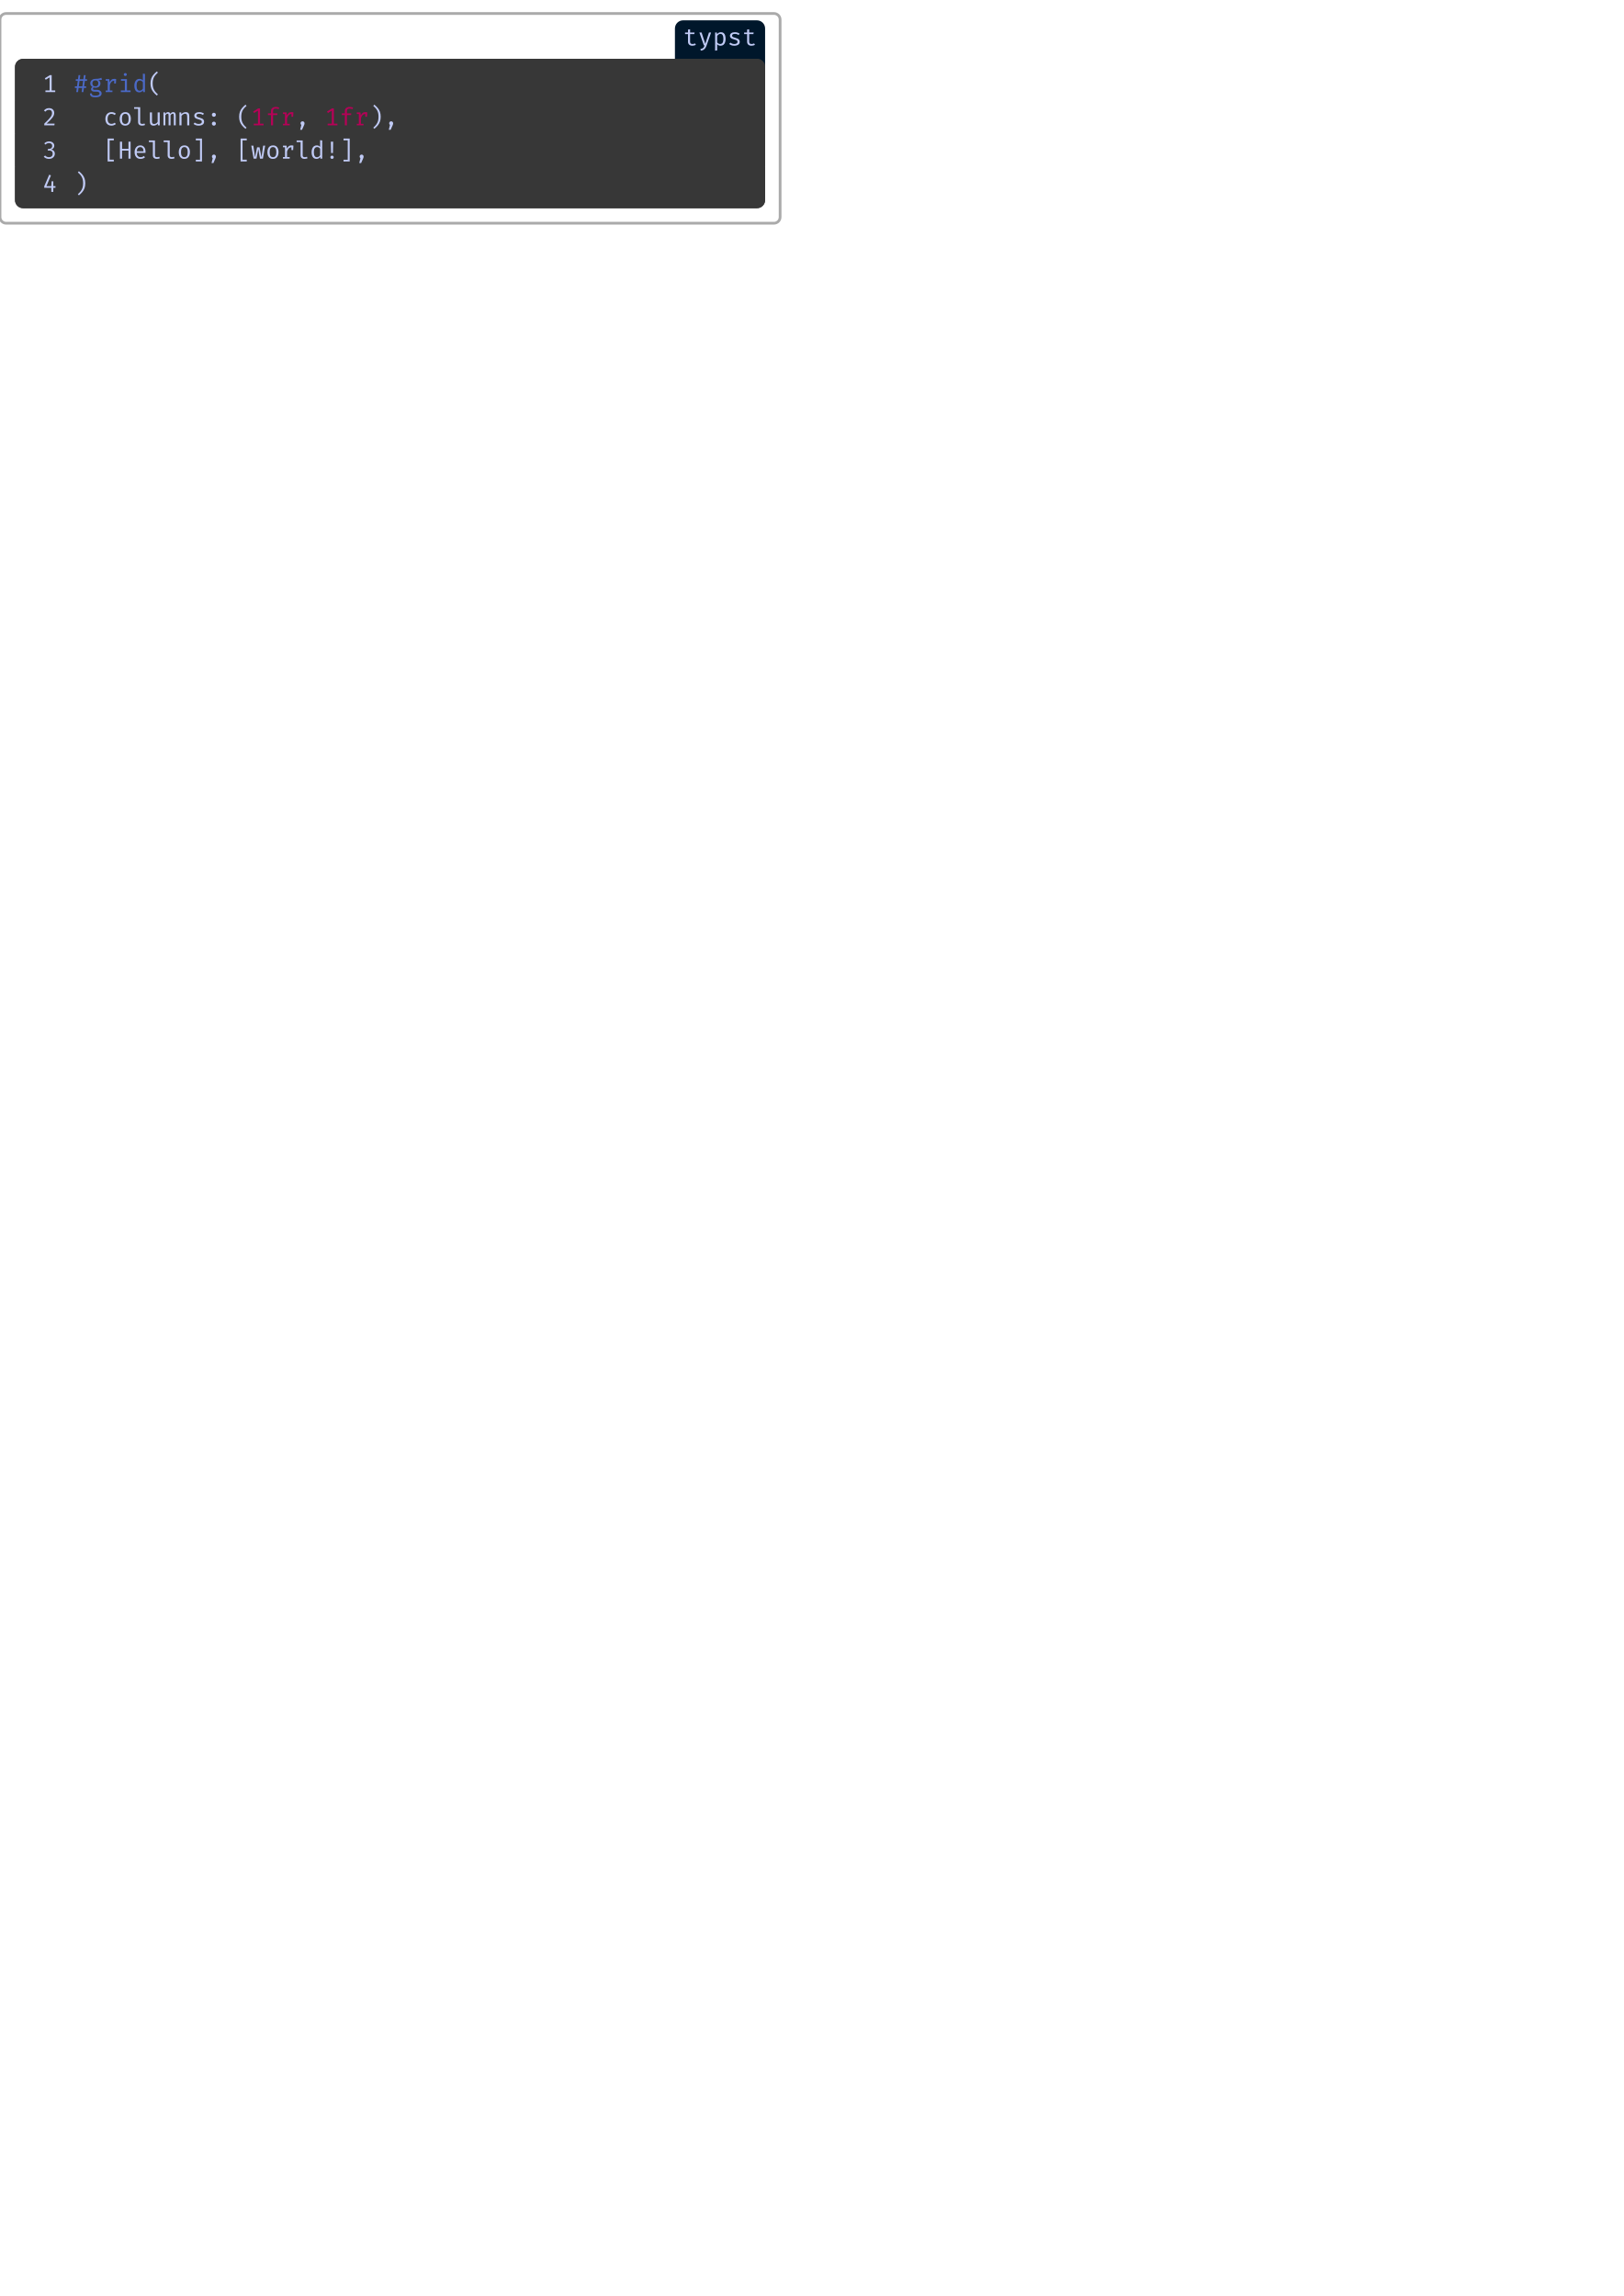
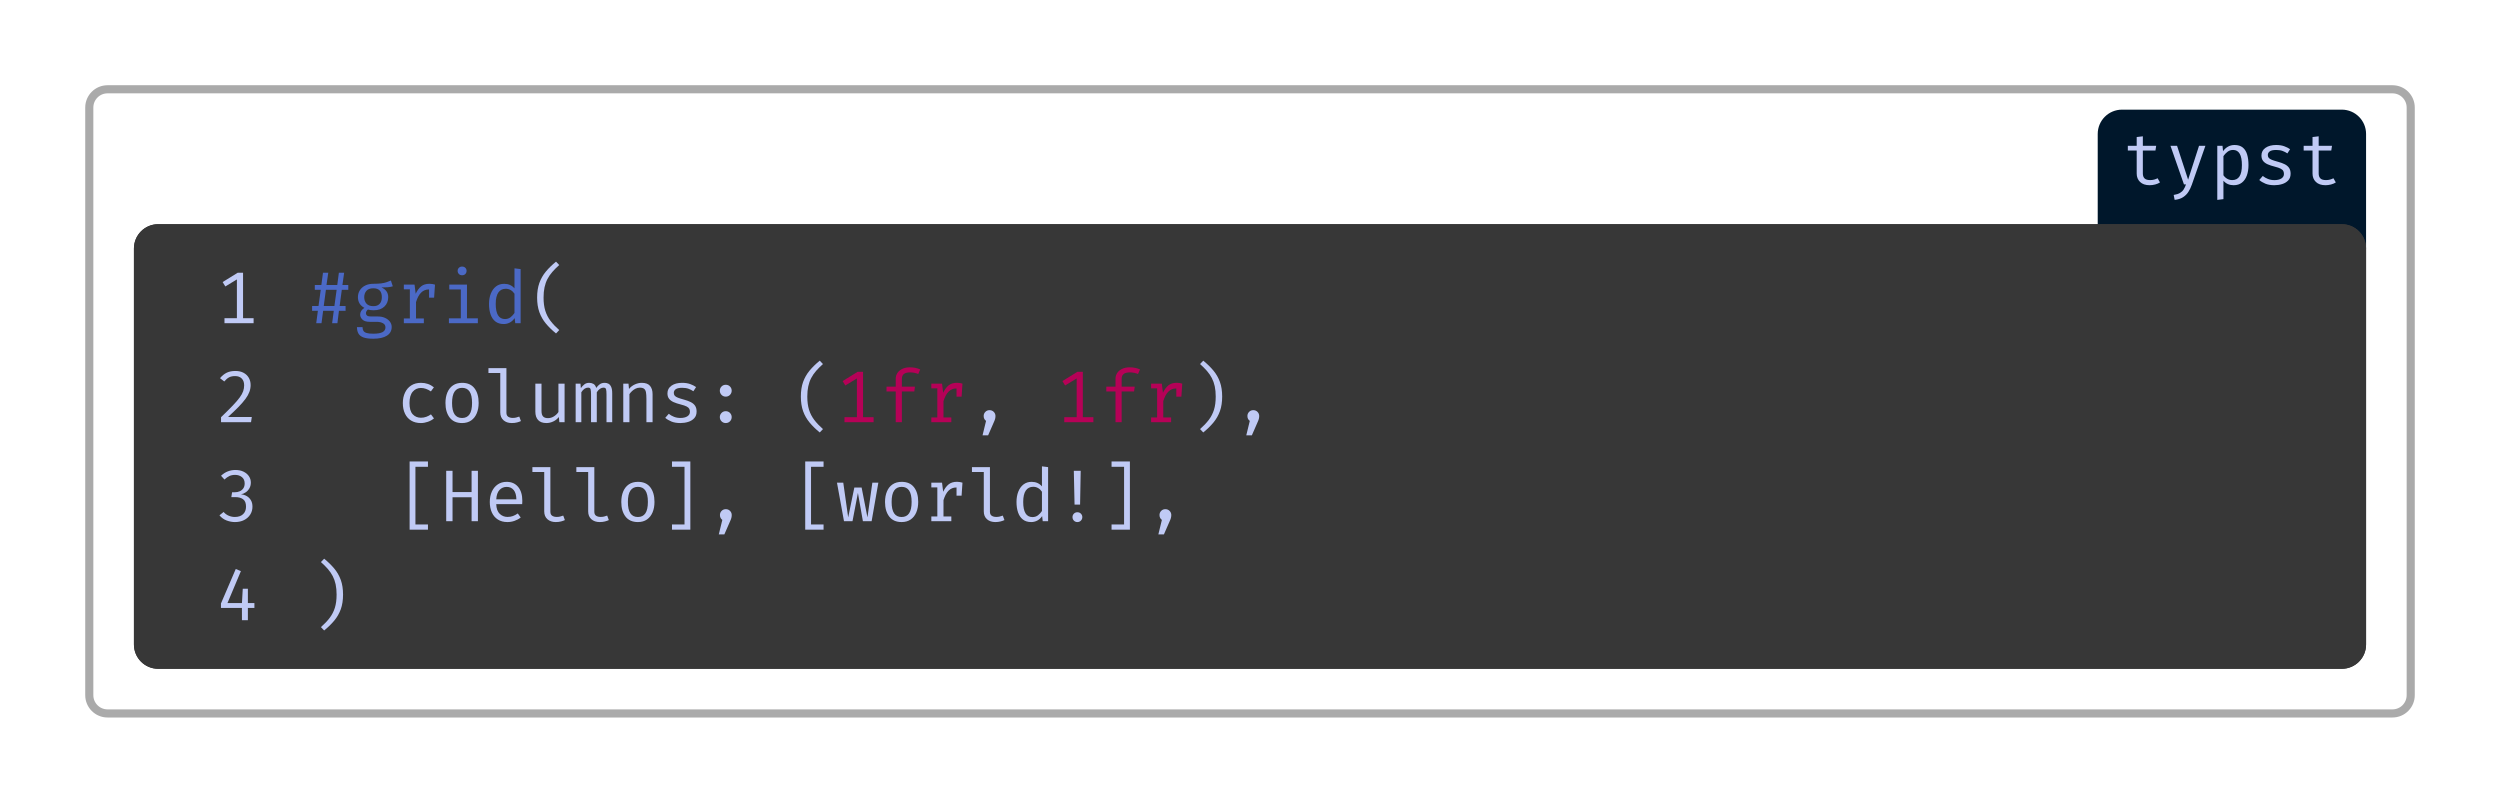
- <svg xmlns="http://www.w3.org/2000/svg" xmlns:xlink="http://www.w3.org/1999/xlink" class="typst-doc" viewBox="0 0 595.276 841.89" width="595.276pt" height="841.89pt">
+ <svg xmlns="http://www.w3.org/2000/svg" xmlns:xlink="http://www.w3.org/1999/xlink" class="typst-doc" viewBox="0 0 308 98.896" width="308pt" height="98.896pt">
  <g>
-     <g transform="translate(0 4.95)">
+     <g transform="translate(11 11)">
      <g class="typst-group">
        <g>
          <g transform="translate(-0 -0)">
            <path class="typst-shape" fill="none" stroke="#aaaaaa" stroke-width="1" stroke-linecap="butt" stroke-linejoin="miter" stroke-miterlimit="4" d="M 2.25 0 L 283.75 0 C 284.993 0 286 1.007 286 2.25 L 286 74.646 C 286 75.889 284.993 76.896 283.75 76.896 L 2.25 76.896 C 1.007 76.896 0 75.889 0 74.646 L 0 2.25 C 0 1.007 1.007 0 2.25 0 " />
          </g>
          <g transform="translate(247.4391 2.508)">
            <g class="typst-group">
              <g>
                <g transform="translate(-0 -0)">
                  <path class="typst-shape" fill="#00172b" fill-rule="nonzero" d="M 0 2.992 C 0 1.34 1.34 0 2.992 0 L 30.069 0 C 31.721 0 33.061 1.34 33.061 2.992 L 33.061 17.104 L 0 17.104 Z " />
                </g>
                <g transform="translate(2.992 9.206154)">
                  <g class="typst-text" transform="scale(1, -1)">
                    <use xlink:href="#g6E6F54DAA86D465006E6F526F5B403F0" x="0" fill="#c0caf5" fill-rule="nonzero" />
                    <use xlink:href="#g785FAD69BA2D0ECDFCD90D3C5492DC4E" x="5.415" fill="#c0caf5" fill-rule="nonzero" />
                    <use xlink:href="#g528FFDD8FC9A2426E6B37DC271ED8B7" x="10.831" fill="#c0caf5" fill-rule="nonzero" />
                    <use xlink:href="#g84A3E4E9C9221C81857D56B9B19DE1D" x="16.246" fill="#c0caf5" fill-rule="nonzero" />
                    <use xlink:href="#g6E6F54DAA86D465006E6F526F5B403F0" x="21.662" fill="#c0caf5" fill-rule="nonzero" />
                  </g>
                </g>
              </g>
            </g>
          </g>
          <g transform="translate(5.5 16.61959)">
            <path class="typst-shape" fill="#373737" fill-rule="nonzero" d="M 0 2.992 C 0 1.34 1.34 0 2.992 0 L 272.008 0 C 273.66 0 275 1.34 275 2.992 L 275 51.785 C 275 53.437 273.66 54.777 272.008 54.777 L 2.992 54.777 C 1.34 54.777 0 53.437 0 51.785 Z " />
          </g>
          <g transform="translate(5.5 16.61959)">
-             <g class="typst-group" clip-path="url(#c68D3A80F071607D1A2E94E03CD9B0506)">
+             <g class="typst-group" clip-path="url(#c6215A266769FCE4974FD261A9953AAD4)">
              <g>
                <g transform="translate(0 0)">
                  <g class="typst-group">
                    <g>
                      <g transform="translate(-0 -0)">
                        <path class="typst-shape" fill="#373737" fill-rule="nonzero" d="M 0 1.496 C 0 0.67 0.67 0 1.496 0 L 273.504 0 C 274.33 0 275 0.67 275 1.496 L 275 2.992 L 0 2.992 Z " />
                      </g>
                    </g>
                  </g>
                </g>
                <g transform="translate(0 2.992)">
                  <g class="typst-group">
                    <g>
                      <g transform="translate(0 0)">
                        <g class="typst-group">
                          <g>
                            <g transform="translate(-0 -0)">
                              <path class="typst-shape" fill="#373737" fill-rule="nonzero" d="M 0 0 L 0 12.198 L 18.48 12.198 L 18.48 0 Z " />
                            </g>
                            <g transform="translate(10.07262 9.206154)">
                              <g class="typst-text" transform="scale(1, -1)">
                                <use xlink:href="#g29222744C3119C4E19CAA07719ED86D1" x="0" fill="#c0caf5" fill-rule="nonzero" />
                              </g>
                            </g>
                          </g>
                        </g>
                      </g>
                      <g transform="translate(0 12.19815)">
                        <g class="typst-group">
                          <g>
                            <g transform="translate(-0 -0)">
                              <path class="typst-shape" fill="#373737" fill-rule="nonzero" d="M 0 0 L 0 12.198 L 18.48 12.198 L 18.48 0 Z " />
                            </g>
                            <g transform="translate(10.07262 9.206154)">
                              <g class="typst-text" transform="scale(1, -1)">
                                <use xlink:href="#g217580D7F423665737282CD062A00EA7" x="0" fill="#c0caf5" fill-rule="nonzero" />
                              </g>
                            </g>
                          </g>
                        </g>
                      </g>
                      <g transform="translate(0 24.39631)">
                        <g class="typst-group">
                          <g>
                            <g transform="translate(-0 -0)">
                              <path class="typst-shape" fill="#373737" fill-rule="nonzero" d="M 0 0 L 0 12.198 L 18.48 12.198 L 18.48 0 Z " />
                            </g>
                            <g transform="translate(10.07262 9.206154)">
                              <g class="typst-text" transform="scale(1, -1)">
                                <use xlink:href="#gC90E6003EEC6D0EA982F0FD2010583BF" x="0" fill="#c0caf5" fill-rule="nonzero" />
                              </g>
                            </g>
                          </g>
                        </g>
                      </g>
                      <g transform="translate(0 36.59446)">
                        <g class="typst-group">
                          <g>
                            <g transform="translate(-0 -0)">
                              <path class="typst-shape" fill="#373737" fill-rule="nonzero" d="M 0 0 L 0 12.198 L 18.48 12.198 L 18.48 0 Z " />
                            </g>
                            <g transform="translate(10.07262 9.206154)">
                              <g class="typst-text" transform="scale(1, -1)">
                                <use xlink:href="#g57DEA12488AA19F65ACCBA89CE1A076E" x="0" fill="#c0caf5" fill-rule="nonzero" />
                              </g>
                            </g>
                          </g>
                        </g>
                      </g>
                    </g>
                  </g>
                </g>
                <g transform="translate(18.48 2.992)">
                  <g class="typst-group">
                    <g>
                      <g transform="translate(0 0)">
                        <g class="typst-group">
                          <g>
                            <g transform="translate(-0 -0)">
                              <path class="typst-shape" fill="#373737" fill-rule="nonzero" d="M 0 0 L 0 12.198 L 256.52 12.198 L 256.52 0 Z " />
                            </g>
                            <g transform="translate(2.992 9.206154)">
                              <g class="typst-text" transform="scale(1, -1)">
                                <use xlink:href="#g74B808650D57505A5C0AA9E963D71788" x="0" fill="#4b69c6" fill-rule="nonzero" />
                              </g>
                            </g>
                            <g transform="translate(8.407385 9.206154)">
                              <g class="typst-text" transform="scale(1, -1)">
                                <use xlink:href="#g608F3DC96B8044697391D2C6D88D5E29" x="0" fill="#4b69c6" fill-rule="nonzero" />
                                <use xlink:href="#g37ED1BD49742501F4CB9AD7EB0EE6BD7" x="5.415" fill="#4b69c6" fill-rule="nonzero" />
                                <use xlink:href="#g27A78CCD5F568268907C2E11F7095307" x="10.831" fill="#4b69c6" fill-rule="nonzero" />
                                <use xlink:href="#g33088D64550F31D74747C81BB90D1CC4" x="16.246" fill="#4b69c6" fill-rule="nonzero" />
                              </g>
                            </g>
                            <g transform="translate(30.06892 9.206154)">
                              <g class="typst-text" transform="scale(1, -1)">
                                <use xlink:href="#g90D5AB58DC2CB0AA3E36DBA5908609BB" x="0" fill="#c0caf5" fill-rule="nonzero" />
                              </g>
                            </g>
                          </g>
                        </g>
                      </g>
                      <g transform="translate(0 12.19815)">
                        <g class="typst-group">
                          <g>
                            <g transform="translate(-0 -0)">
                              <path class="typst-shape" fill="#373737" fill-rule="nonzero" d="M 0 0 L 0 12.198 L 256.52 12.198 L 256.52 0 Z " />
                            </g>
                            <g transform="translate(2.992 9.206154)">
                              <g class="typst-text" transform="scale(1, -1)" />
                            </g>
                            <g transform="translate(13.82277 9.206154)">
                              <g class="typst-text" transform="scale(1, -1)">
                                <use xlink:href="#g4511950C6B46377F1A0E3C1FFA3A04CC" x="0" fill="#c0caf5" fill-rule="nonzero" />
                                <use xlink:href="#gE04C94C0AB65053C1685FC582D867715" x="5.415" fill="#c0caf5" fill-rule="nonzero" />
                                <use xlink:href="#g916A8F0E0D247D10B291E968FCC48A85" x="10.831" fill="#c0caf5" fill-rule="nonzero" />
                                <use xlink:href="#g7CB5804B5F57DC45A64F404ACBD77DE0" x="16.246" fill="#c0caf5" fill-rule="nonzero" />
                                <use xlink:href="#g1DE327B53DA9AB5A73E8F4343AC4BD25" x="21.662" fill="#c0caf5" fill-rule="nonzero" />
                                <use xlink:href="#g82FAD4DF3B7FE3F7DAC879C28D4E825" x="27.077" fill="#c0caf5" fill-rule="nonzero" />
                                <use xlink:href="#g84A3E4E9C9221C81857D56B9B19DE1D" x="32.492" fill="#c0caf5" fill-rule="nonzero" />
                              </g>
                            </g>
                            <g transform="translate(51.73046 9.206154)">
                              <g class="typst-text" transform="scale(1, -1)">
                                <use xlink:href="#g2BFA65DD2C2E19C6ED59360704563AA" x="0" fill="#c0caf5" fill-rule="nonzero" />
                              </g>
                            </g>
                            <g transform="translate(57.14585 9.206154)">
                              <g class="typst-text" transform="scale(1, -1)" />
                            </g>
                            <g transform="translate(62.56123 9.206154)">
                              <g class="typst-text" transform="scale(1, -1)">
                                <use xlink:href="#g90D5AB58DC2CB0AA3E36DBA5908609BB" x="0" fill="#c0caf5" fill-rule="nonzero" />
                              </g>
                            </g>
                            <g transform="translate(67.97662 9.206154)">
                              <g class="typst-text" transform="scale(1, -1)">
                                <use xlink:href="#g29222744C3119C4E19CAA07719ED86D1" x="0" fill="#b60157" fill-rule="nonzero" />
                                <use xlink:href="#g484ABFB3412814419A0E36C3D1F11C3A" x="5.415" fill="#b60157" fill-rule="nonzero" />
                                <use xlink:href="#g37ED1BD49742501F4CB9AD7EB0EE6BD7" x="10.831" fill="#b60157" fill-rule="nonzero" />
                              </g>
                            </g>
                            <g transform="translate(84.22277 9.206154)">
                              <g class="typst-text" transform="scale(1, -1)">
                                <use xlink:href="#g4470602BD832C39F63FA62C1567CE412" x="0" fill="#c0caf5" fill-rule="nonzero" />
                              </g>
                            </g>
                            <g transform="translate(89.63815 9.206154)">
                              <g class="typst-text" transform="scale(1, -1)" />
                            </g>
                            <g transform="translate(95.05354 9.206154)">
                              <g class="typst-text" transform="scale(1, -1)">
                                <use xlink:href="#g29222744C3119C4E19CAA07719ED86D1" x="0" fill="#b60157" fill-rule="nonzero" />
                                <use xlink:href="#g484ABFB3412814419A0E36C3D1F11C3A" x="5.415" fill="#b60157" fill-rule="nonzero" />
                                <use xlink:href="#g37ED1BD49742501F4CB9AD7EB0EE6BD7" x="10.831" fill="#b60157" fill-rule="nonzero" />
                              </g>
                            </g>
                            <g transform="translate(111.2997 9.206154)">
                              <g class="typst-text" transform="scale(1, -1)">
                                <use xlink:href="#g78ACBEB2315E2F180A5164E7D2570692" x="0" fill="#c0caf5" fill-rule="nonzero" />
                              </g>
                            </g>
                            <g transform="translate(116.7151 9.206154)">
                              <g class="typst-text" transform="scale(1, -1)">
                                <use xlink:href="#g4470602BD832C39F63FA62C1567CE412" x="0" fill="#c0caf5" fill-rule="nonzero" />
                              </g>
                            </g>
                          </g>
                        </g>
                      </g>
                      <g transform="translate(0 24.39631)">
                        <g class="typst-group">
                          <g>
                            <g transform="translate(-0 -0)">
                              <path class="typst-shape" fill="#373737" fill-rule="nonzero" d="M 0 0 L 0 12.198 L 256.52 12.198 L 256.52 0 Z " />
                            </g>
                            <g transform="translate(2.992 9.206154)">
                              <g class="typst-text" transform="scale(1, -1)" />
                            </g>
                            <g transform="translate(13.82277 9.206154)">
                              <g class="typst-text" transform="scale(1, -1)">
                                <use xlink:href="#g409DF4D1F564CE7C7A6EF2609F6B8006" x="0" fill="#c0caf5" fill-rule="nonzero" />
                              </g>
                            </g>
                            <g transform="translate(19.23815 9.206154)">
                              <g class="typst-text" transform="scale(1, -1)">
                                <use xlink:href="#g640EAD9B528B8FBC2255F04B306DB18D" x="0" fill="#c0caf5" fill-rule="nonzero" />
                                <use xlink:href="#g567D8551B1FAF30C37441CFD6796FE31" x="5.415" fill="#c0caf5" fill-rule="nonzero" />
                                <use xlink:href="#g916A8F0E0D247D10B291E968FCC48A85" x="10.831" fill="#c0caf5" fill-rule="nonzero" />
                                <use xlink:href="#g916A8F0E0D247D10B291E968FCC48A85" x="16.246" fill="#c0caf5" fill-rule="nonzero" />
                                <use xlink:href="#gE04C94C0AB65053C1685FC582D867715" x="21.662" fill="#c0caf5" fill-rule="nonzero" />
                              </g>
                            </g>
                            <g transform="translate(46.31508 9.206154)">
                              <g class="typst-text" transform="scale(1, -1)">
                                <use xlink:href="#gFB293E2C0B602818053C09CA41F8DDC4" x="0" fill="#c0caf5" fill-rule="nonzero" />
                              </g>
                            </g>
                            <g transform="translate(51.73046 9.206154)">
                              <g class="typst-text" transform="scale(1, -1)">
                                <use xlink:href="#g4470602BD832C39F63FA62C1567CE412" x="0" fill="#c0caf5" fill-rule="nonzero" />
                              </g>
                            </g>
                            <g transform="translate(57.14585 9.206154)">
                              <g class="typst-text" transform="scale(1, -1)" />
                            </g>
                            <g transform="translate(62.56123 9.206154)">
                              <g class="typst-text" transform="scale(1, -1)">
                                <use xlink:href="#g409DF4D1F564CE7C7A6EF2609F6B8006" x="0" fill="#c0caf5" fill-rule="nonzero" />
                              </g>
                            </g>
                            <g transform="translate(67.97662 9.206154)">
                              <g class="typst-text" transform="scale(1, -1)">
                                <use xlink:href="#g3BDC88331E1FCE0E990250A7F981B9B" x="0" fill="#c0caf5" fill-rule="nonzero" />
                                <use xlink:href="#gE04C94C0AB65053C1685FC582D867715" x="5.415" fill="#c0caf5" fill-rule="nonzero" />
                                <use xlink:href="#g37ED1BD49742501F4CB9AD7EB0EE6BD7" x="10.831" fill="#c0caf5" fill-rule="nonzero" />
                                <use xlink:href="#g916A8F0E0D247D10B291E968FCC48A85" x="16.246" fill="#c0caf5" fill-rule="nonzero" />
                                <use xlink:href="#g33088D64550F31D74747C81BB90D1CC4" x="21.662" fill="#c0caf5" fill-rule="nonzero" />
                                <use xlink:href="#g8D60CCA19AB9B7BA4604A22DE7FD9B87" x="27.077" fill="#c0caf5" fill-rule="nonzero" />
                              </g>
                            </g>
                            <g transform="translate(100.4689 9.206154)">
                              <g class="typst-text" transform="scale(1, -1)">
                                <use xlink:href="#gFB293E2C0B602818053C09CA41F8DDC4" x="0" fill="#c0caf5" fill-rule="nonzero" />
                              </g>
                            </g>
                            <g transform="translate(105.8843 9.206154)">
                              <g class="typst-text" transform="scale(1, -1)">
                                <use xlink:href="#g4470602BD832C39F63FA62C1567CE412" x="0" fill="#c0caf5" fill-rule="nonzero" />
                              </g>
                            </g>
                          </g>
                        </g>
                      </g>
                      <g transform="translate(0 36.59446)">
                        <g class="typst-group">
                          <g>
                            <g transform="translate(-0 -0)">
                              <path class="typst-shape" fill="#373737" fill-rule="nonzero" d="M 0 0 L 0 12.198 L 256.52 12.198 L 256.52 0 Z " />
                            </g>
                            <g transform="translate(2.992 9.206154)">
                              <g class="typst-text" transform="scale(1, -1)">
                                <use xlink:href="#g78ACBEB2315E2F180A5164E7D2570692" x="0" fill="#c0caf5" fill-rule="nonzero" />
                              </g>
                            </g>
                          </g>
                        </g>
                      </g>
                    </g>
                  </g>
                </g>
                <g transform="translate(0 51.78462)">
                  <g class="typst-group">
                    <g>
                      <g transform="translate(-0 -0)">
                        <path class="typst-shape" fill="#373737" fill-rule="nonzero" d="M 0 0 L 275 0 L 275 1.496 C 275 2.322 274.33 2.992 273.504 2.992 L 1.496 2.992 C 0.67 2.992 0 2.322 0 1.496 Z " />
                      </g>
                    </g>
                  </g>
                </g>
              </g>
            </g>
          </g>
        </g>
      </g>
    </g>
  </g>
  <defs id="glyph">
    <symbol id="g6E6F54DAA86D465006E6F526F5B403F0" overflow="visible">
      <path d="M 4.68 0.239 Q 4.436 0.077 4.089 -0.014 Q 3.741 -0.104 3.407 -0.104 Q 2.64 -0.104 2.225 0.298 Q 1.81 0.699 1.81 1.331 L 1.81 4.165 L 0.718 4.165 L 0.718 4.752 L 1.81 4.752 L 1.81 5.831 L 2.568 5.921 L 2.568 4.752 L 4.21 4.752 L 4.12 4.165 L 2.568 4.165 L 2.568 1.34 Q 2.568 0.943 2.778 0.736 Q 2.987 0.528 3.475 0.528 Q 3.741 0.528 3.967 0.591 Q 4.192 0.654 4.386 0.754 L 4.68 0.239 Z " />
    </symbol>
    <symbol id="g785FAD69BA2D0ECDFCD90D3C5492DC4E" overflow="visible">
      <path d="M 4.86 4.752 L 3.191 -0.032 Q 3.024 -0.514 2.769 -0.916 Q 2.514 -1.318 2.105 -1.582 Q 1.697 -1.846 1.07 -1.909 L 0.952 -1.304 Q 1.444 -1.223 1.728 -1.056 Q 2.013 -0.889 2.177 -0.63 Q 2.342 -0.37 2.469 0 L 2.216 0 L 0.555 4.752 L 1.367 4.752 L 2.73 0.578 L 4.075 4.752 L 4.86 4.752 Z " />
    </symbol>
    <symbol id="g528FFDD8FC9A2426E6B37DC271ED8B7" overflow="visible">
      <path d="M 3.033 4.851 Q 3.664 4.851 4.041 4.544 Q 4.418 4.238 4.585 3.68 Q 4.752 3.123 4.752 2.378 Q 4.752 1.661 4.551 1.099 Q 4.35 0.537 3.944 0.217 Q 3.538 -0.104 2.92 -0.104 Q 2.139 -0.104 1.665 0.447 L 1.665 -1.819 L 0.907 -1.913 L 0.907 4.752 L 1.552 4.752 L 1.616 4.089 Q 1.877 4.454 2.238 4.653 Q 2.599 4.851 3.033 4.851 Z M 2.852 4.242 Q 2.459 4.242 2.157 4.005 Q 1.855 3.768 1.665 3.479 L 1.665 1.124 Q 1.85 0.848 2.132 0.688 Q 2.414 0.528 2.753 0.528 Q 3.344 0.528 3.642 0.979 Q 3.94 1.431 3.94 2.383 Q 3.94 4.242 2.852 4.242 Z " />
    </symbol>
    <symbol id="g84A3E4E9C9221C81857D56B9B19DE1D" overflow="visible">
      <path d="M 2.523 0.523 Q 3.073 0.523 3.389 0.727 Q 3.705 0.93 3.705 1.277 Q 3.705 1.489 3.626 1.647 Q 3.547 1.805 3.303 1.934 Q 3.06 2.062 2.554 2.189 Q 2.062 2.311 1.699 2.471 Q 1.336 2.631 1.135 2.888 Q 0.934 3.145 0.934 3.556 Q 0.934 4.156 1.435 4.504 Q 1.936 4.851 2.739 4.851 Q 3.312 4.851 3.739 4.698 Q 4.165 4.544 4.463 4.328 L 4.129 3.813 Q 3.863 3.998 3.536 4.118 Q 3.209 4.238 2.748 4.238 Q 2.189 4.238 1.954 4.064 Q 1.719 3.89 1.719 3.615 Q 1.719 3.403 1.834 3.265 Q 1.95 3.127 2.225 3.019 Q 2.5 2.911 2.983 2.78 Q 3.448 2.654 3.795 2.482 Q 4.143 2.311 4.335 2.033 Q 4.526 1.755 4.526 1.313 Q 4.526 0.808 4.238 0.494 Q 3.949 0.181 3.491 0.038 Q 3.033 -0.104 2.523 -0.104 Q 1.877 -0.104 1.424 0.083 Q 0.97 0.271 0.663 0.537 L 1.097 1.038 Q 1.376 0.808 1.74 0.666 Q 2.103 0.523 2.523 0.523 Z " />
    </symbol>
    <symbol id="g29222744C3119C4E19CAA07719ED86D1" overflow="visible">
      <path d="M 4.671 0.618 L 4.671 0 L 1.083 0 L 1.083 0.618 L 2.613 0.618 L 2.613 5.393 L 1.187 4.526 L 0.857 5.068 L 2.708 6.214 L 3.371 6.214 L 3.371 0.618 L 4.671 0.618 Z " />
    </symbol>
    <symbol id="g217580D7F423665737282CD062A00EA7" overflow="visible">
      <path d="M 2.432 6.313 Q 3.019 6.313 3.439 6.086 Q 3.858 5.858 4.082 5.465 Q 4.305 5.072 4.305 4.581 Q 4.305 4.152 4.156 3.743 Q 4.007 3.335 3.68 2.886 Q 3.353 2.437 2.821 1.891 Q 2.288 1.345 1.521 0.645 L 4.45 0.645 L 4.355 0 L 0.659 0 L 0.659 0.618 Q 1.539 1.462 2.096 2.044 Q 2.654 2.626 2.96 3.048 Q 3.267 3.47 3.387 3.822 Q 3.506 4.174 3.506 4.553 Q 3.506 5.077 3.213 5.379 Q 2.92 5.682 2.396 5.682 Q 1.936 5.682 1.643 5.524 Q 1.349 5.366 1.056 5.018 L 0.533 5.424 Q 0.903 5.876 1.352 6.095 Q 1.801 6.313 2.432 6.313 Z " />
    </symbol>
    <symbol id="gC90E6003EEC6D0EA982F0FD2010583BF" overflow="visible">
      <path d="M 2.423 6.313 Q 3.01 6.313 3.439 6.101 Q 3.867 5.889 4.1 5.537 Q 4.332 5.185 4.332 4.761 Q 4.332 4.382 4.165 4.077 Q 3.998 3.773 3.723 3.574 Q 3.448 3.376 3.118 3.312 Q 3.484 3.285 3.807 3.107 Q 4.129 2.929 4.33 2.599 Q 4.531 2.27 4.531 1.792 Q 4.531 1.255 4.26 0.824 Q 3.989 0.393 3.504 0.144 Q 3.019 -0.104 2.374 -0.104 Q 1.85 -0.104 1.336 0.095 Q 0.821 0.293 0.465 0.727 L 0.975 1.142 Q 1.241 0.83 1.609 0.677 Q 1.977 0.523 2.356 0.523 Q 3.006 0.523 3.371 0.864 Q 3.737 1.205 3.737 1.792 Q 3.737 2.455 3.369 2.712 Q 3.001 2.969 2.45 2.969 L 1.927 2.969 L 2.022 3.57 L 2.387 3.57 Q 2.69 3.57 2.958 3.687 Q 3.227 3.804 3.398 4.043 Q 3.57 4.283 3.57 4.653 Q 3.57 5.167 3.227 5.438 Q 2.884 5.709 2.396 5.709 Q 1.99 5.709 1.688 5.567 Q 1.385 5.424 1.079 5.136 L 0.659 5.6 Q 1.056 5.975 1.503 6.144 Q 1.95 6.313 2.423 6.313 Z " />
    </symbol>
    <symbol id="g57DEA12488AA19F65ACCBA89CE1A076E" overflow="visible">
      <path d="M 3.967 3.881 L 3.967 2.117 L 4.77 2.117 L 4.77 1.512 L 3.967 1.512 L 3.967 0 L 3.236 0 L 3.231 1.512 L 0.65 1.512 L 0.65 2.062 L 2.473 6.313 L 3.105 6.047 L 1.453 2.117 L 3.236 2.117 L 3.335 3.881 L 3.967 3.881 Z " />
    </symbol>
    <symbol id="g74B808650D57505A5C0AA9E963D71788" overflow="visible">
      <path d="M 4.138 4.116 L 3.872 2.117 L 4.603 2.117 L 4.603 1.53 L 3.786 1.53 L 3.597 0 L 2.947 0 L 3.15 1.53 L 1.837 1.53 L 1.638 0 L 0.988 0 L 1.191 1.53 L 0.478 1.53 L 0.478 2.117 L 1.268 2.117 L 1.543 4.116 L 0.812 4.116 L 0.812 4.707 L 1.62 4.707 L 1.819 6.214 L 2.469 6.214 L 2.252 4.707 L 3.579 4.707 L 3.777 6.214 L 4.427 6.214 L 4.215 4.707 L 4.937 4.707 L 4.937 4.116 L 4.138 4.116 Z M 1.913 2.117 L 3.227 2.117 L 3.502 4.116 L 2.18 4.116 L 1.913 2.117 Z " />
    </symbol>
    <symbol id="g608F3DC96B8044697391D2C6D88D5E29" overflow="visible">
      <path d="M 4.77 5.257 L 5.005 4.544 Q 4.698 4.45 4.357 4.427 Q 4.016 4.405 3.615 4.405 Q 4.441 4.025 4.441 3.209 Q 4.441 2.505 3.969 2.049 Q 3.497 1.593 2.654 1.593 Q 2.414 1.593 2.254 1.616 Q 2.094 1.638 1.945 1.683 Q 1.837 1.607 1.767 1.482 Q 1.697 1.358 1.697 1.223 Q 1.697 1.051 1.832 0.939 Q 1.968 0.826 2.333 0.826 L 3.191 0.826 Q 3.669 0.826 4.048 0.654 Q 4.427 0.483 4.648 0.192 Q 4.869 -0.099 4.869 -0.465 Q 4.869 -1.164 4.276 -1.539 Q 3.682 -1.913 2.599 -1.913 Q 1.841 -1.913 1.403 -1.758 Q 0.966 -1.602 0.778 -1.284 Q 0.591 -0.966 0.591 -0.483 L 1.277 -0.483 Q 1.277 -0.758 1.385 -0.939 Q 1.494 -1.119 1.778 -1.207 Q 2.062 -1.295 2.595 -1.295 Q 3.38 -1.295 3.741 -1.099 Q 4.102 -0.903 4.102 -0.514 Q 4.102 -0.176 3.795 -0.005 Q 3.488 0.167 3.028 0.167 L 2.18 0.167 Q 1.561 0.167 1.273 0.438 Q 0.984 0.709 0.984 1.061 Q 0.984 1.548 1.507 1.891 Q 0.709 2.315 0.709 3.204 Q 0.709 3.687 0.948 4.059 Q 1.187 4.432 1.616 4.644 Q 2.044 4.856 2.604 4.856 Q 3.204 4.856 3.579 4.905 Q 3.953 4.955 4.222 5.045 Q 4.49 5.136 4.77 5.257 Z M 2.604 4.301 Q 2.031 4.301 1.758 3.989 Q 1.485 3.678 1.485 3.204 Q 1.485 2.721 1.762 2.41 Q 2.04 2.098 2.622 2.098 Q 3.123 2.098 3.389 2.392 Q 3.655 2.685 3.655 3.209 Q 3.655 4.301 2.604 4.301 Z " />
    </symbol>
    <symbol id="g37ED1BD49742501F4CB9AD7EB0EE6BD7" overflow="visible">
      <path d="M 0.952 0 L 0.952 0.582 L 1.692 0.582 L 1.692 4.17 L 0.952 4.17 L 0.952 4.752 L 2.27 4.752 L 2.41 3.628 Q 2.685 4.215 3.078 4.535 Q 3.47 4.856 4.116 4.856 Q 4.314 4.856 4.47 4.826 Q 4.626 4.797 4.788 4.752 L 4.68 3.145 L 4.057 3.145 L 4.057 4.156 Q 4.039 4.156 4.016 4.156 Q 2.924 4.156 2.45 2.595 L 2.45 0.582 L 3.416 0.582 L 3.416 0 L 0.952 0 Z " />
    </symbol>
    <symbol id="g27A78CCD5F568268907C2E11F7095307" overflow="visible">
      <path d="M 2.708 6.977 Q 2.96 6.977 3.112 6.823 Q 3.263 6.67 3.263 6.449 Q 3.263 6.219 3.112 6.063 Q 2.96 5.907 2.708 5.907 Q 2.469 5.907 2.315 6.063 Q 2.162 6.219 2.162 6.449 Q 2.162 6.67 2.315 6.823 Q 2.469 6.977 2.708 6.977 Z M 3.312 4.752 L 3.312 0.6 L 4.653 0.6 L 4.653 0 L 1.088 0 L 1.088 0.6 L 2.554 0.6 L 2.554 4.152 L 1.133 4.152 L 1.133 4.752 L 3.312 4.752 Z " />
    </symbol>
    <symbol id="g33088D64550F31D74747C81BB90D1CC4" overflow="visible">
      <path d="M 3.75 6.76 L 4.508 6.665 L 4.508 0 L 3.845 0 L 3.773 0.627 Q 3.506 0.248 3.161 0.072 Q 2.816 -0.104 2.423 -0.104 Q 1.805 -0.104 1.403 0.208 Q 1.002 0.519 0.808 1.076 Q 0.614 1.634 0.614 2.369 Q 0.614 3.082 0.835 3.644 Q 1.056 4.206 1.473 4.529 Q 1.891 4.851 2.478 4.851 Q 3.267 4.851 3.75 4.292 L 3.75 6.76 Z M 2.676 4.242 Q 2.08 4.242 1.76 3.777 Q 1.44 3.312 1.44 2.369 Q 1.44 0.51 2.581 0.51 Q 2.983 0.51 3.272 0.738 Q 3.561 0.966 3.75 1.259 L 3.75 3.633 Q 3.556 3.922 3.281 4.082 Q 3.006 4.242 2.676 4.242 Z " />
    </symbol>
    <symbol id="g90D5AB58DC2CB0AA3E36DBA5908609BB" overflow="visible">
      <path d="M 1.918 3.159 Q 1.918 2.216 2.132 1.532 Q 2.347 0.848 2.775 0.284 Q 3.204 -0.28 3.849 -0.848 L 3.452 -1.264 Q 2.721 -0.668 2.2 -0.041 Q 1.679 0.587 1.401 1.358 Q 1.124 2.13 1.124 3.159 Q 1.124 4.188 1.401 4.96 Q 1.679 5.731 2.2 6.359 Q 2.721 6.986 3.452 7.582 L 3.849 7.166 Q 3.362 6.733 2.999 6.316 Q 2.635 5.898 2.396 5.438 Q 2.157 4.978 2.038 4.423 Q 1.918 3.867 1.918 3.159 Z " />
    </symbol>
    <symbol id="g4511950C6B46377F1A0E3C1FFA3A04CC" overflow="visible">
      <path d="M 3.055 0.551 Q 3.412 0.551 3.721 0.666 Q 4.03 0.781 4.292 0.966 L 4.662 0.469 Q 4.35 0.203 3.913 0.05 Q 3.475 -0.104 3.055 -0.104 Q 2.347 -0.104 1.848 0.201 Q 1.349 0.505 1.088 1.058 Q 0.826 1.611 0.826 2.356 Q 0.826 3.069 1.088 3.633 Q 1.349 4.197 1.85 4.524 Q 2.351 4.851 3.064 4.851 Q 3.971 4.851 4.653 4.301 L 4.283 3.795 Q 3.664 4.219 3.055 4.219 Q 2.441 4.219 2.044 3.757 Q 1.647 3.294 1.647 2.356 Q 1.647 1.403 2.044 0.977 Q 2.441 0.551 3.055 0.551 Z " />
    </symbol>
    <symbol id="gE04C94C0AB65053C1685FC582D867715" overflow="visible">
      <path d="M 2.717 4.851 Q 3.723 4.851 4.238 4.179 Q 4.752 3.506 4.752 2.378 Q 4.752 1.652 4.517 1.092 Q 4.283 0.533 3.827 0.214 Q 3.371 -0.104 2.708 -0.104 Q 1.701 -0.104 1.182 0.573 Q 0.663 1.25 0.663 2.369 Q 0.663 3.1 0.898 3.662 Q 1.133 4.224 1.591 4.538 Q 2.049 4.851 2.717 4.851 Z M 2.717 4.233 Q 2.103 4.233 1.789 3.777 Q 1.476 3.321 1.476 2.369 Q 1.476 1.426 1.785 0.973 Q 2.094 0.519 2.708 0.519 Q 3.321 0.519 3.631 0.975 Q 3.94 1.431 3.94 2.378 Q 3.94 3.326 3.633 3.779 Q 3.326 4.233 2.717 4.233 Z " />
    </symbol>
    <symbol id="g916A8F0E0D247D10B291E968FCC48A85" overflow="visible">
      <path d="M 2.757 6.665 L 2.757 1.173 Q 2.757 0.821 2.976 0.675 Q 3.195 0.528 3.543 0.528 Q 3.755 0.528 3.951 0.573 Q 4.147 0.618 4.341 0.695 L 4.544 0.14 Q 4.35 0.045 4.064 -0.029 Q 3.777 -0.104 3.416 -0.104 Q 2.784 -0.104 2.392 0.246 Q 1.999 0.596 1.999 1.214 L 1.999 6.065 L 0.542 6.065 L 0.542 6.665 L 2.757 6.665 Z " />
    </symbol>
    <symbol id="g7CB5804B5F57DC45A64F404ACBD77DE0" overflow="visible">
      <path d="M 1.665 4.752 L 1.665 1.385 Q 1.665 0.916 1.859 0.709 Q 2.053 0.501 2.464 0.501 Q 2.857 0.501 3.206 0.724 Q 3.556 0.948 3.75 1.255 L 3.75 4.752 L 4.508 4.752 L 4.508 0 L 3.863 0 L 3.8 0.641 Q 3.52 0.28 3.107 0.088 Q 2.694 -0.104 2.279 -0.104 Q 1.589 -0.104 1.248 0.264 Q 0.907 0.632 0.907 1.295 L 0.907 4.752 L 1.665 4.752 Z " />
    </symbol>
    <symbol id="g1DE327B53DA9AB5A73E8F4343AC4BD25" overflow="visible">
      <path d="M 4.039 4.851 Q 4.265 4.851 4.477 4.752 Q 4.689 4.653 4.824 4.368 Q 4.96 4.084 4.96 3.538 L 4.96 0 L 4.256 0 L 4.256 3.416 Q 4.256 3.863 4.201 4.062 Q 4.147 4.26 3.89 4.26 Q 3.678 4.26 3.466 4.127 Q 3.254 3.994 3.06 3.691 L 3.06 0 L 2.351 0 L 2.351 3.416 Q 2.351 3.863 2.297 4.062 Q 2.243 4.26 1.986 4.26 Q 1.765 4.26 1.557 4.127 Q 1.349 3.994 1.155 3.691 L 1.155 0 L 0.456 0 L 0.456 4.752 L 1.051 4.752 L 1.097 4.201 Q 1.291 4.477 1.532 4.664 Q 1.774 4.851 2.13 4.851 Q 2.401 4.851 2.64 4.723 Q 2.879 4.594 2.992 4.224 Q 3.186 4.504 3.43 4.678 Q 3.673 4.851 4.039 4.851 Z " />
    </symbol>
    <symbol id="g82FAD4DF3B7FE3F7DAC879C28D4E825" overflow="visible">
      <path d="M 0.907 0 L 0.907 4.752 L 1.552 4.752 L 1.611 4.093 Q 1.9 4.459 2.333 4.655 Q 2.766 4.851 3.182 4.851 Q 3.881 4.851 4.199 4.481 Q 4.517 4.111 4.517 3.452 L 4.517 0 L 3.759 0 L 3.759 2.893 Q 3.759 3.38 3.705 3.678 Q 3.651 3.976 3.477 4.116 Q 3.303 4.256 2.947 4.256 Q 2.667 4.256 2.421 4.134 Q 2.175 4.012 1.983 3.829 Q 1.792 3.646 1.665 3.461 L 1.665 0 L 0.907 0 Z " />
    </symbol>
    <symbol id="g2BFA65DD2C2E19C6ED59360704563AA" overflow="visible">
      <path d="M 1.972 3.886 Q 1.972 4.188 2.182 4.4 Q 2.392 4.612 2.699 4.612 Q 3.015 4.612 3.224 4.4 Q 3.434 4.188 3.434 3.886 Q 3.434 3.583 3.224 3.367 Q 3.015 3.15 2.699 3.15 Q 2.392 3.15 2.182 3.367 Q 1.972 3.583 1.972 3.886 Z M 1.972 0.632 Q 1.972 0.925 2.182 1.142 Q 2.392 1.358 2.699 1.358 Q 3.015 1.358 3.224 1.142 Q 3.434 0.925 3.434 0.632 Q 3.434 0.325 3.224 0.111 Q 3.015 -0.104 2.699 -0.104 Q 2.392 -0.104 2.182 0.111 Q 1.972 0.325 1.972 0.632 Z " />
    </symbol>
    <symbol id="g484ABFB3412814419A0E36C3D1F11C3A" overflow="visible">
      <path d="M 3.714 6.76 Q 4.098 6.76 4.409 6.693 Q 4.72 6.625 5 6.503 L 4.757 5.939 Q 4.526 6.038 4.267 6.088 Q 4.007 6.137 3.737 6.137 Q 2.739 6.137 2.739 5.348 L 2.739 4.382 L 4.35 4.382 L 4.269 3.786 L 2.739 3.786 L 2.739 0 L 1.981 0 L 1.981 3.786 L 0.848 3.786 L 0.848 4.382 L 1.981 4.382 L 1.981 5.33 Q 1.981 5.772 2.209 6.092 Q 2.437 6.413 2.83 6.586 Q 3.222 6.76 3.714 6.76 Z " />
    </symbol>
    <symbol id="g4470602BD832C39F63FA62C1567CE412" overflow="visible">
      <path d="M 2.708 1.485 Q 3.019 1.485 3.229 1.273 Q 3.439 1.061 3.439 0.763 Q 3.439 0.6 3.4 0.433 Q 3.362 0.266 3.263 0.054 L 2.532 -1.62 L 1.846 -1.62 L 2.279 0.162 Q 1.986 0.375 1.986 0.763 Q 1.986 1.061 2.193 1.273 Q 2.401 1.485 2.708 1.485 Z " />
    </symbol>
    <symbol id="g78ACBEB2315E2F180A5164E7D2570692" overflow="visible">
      <path d="M 3.497 3.159 Q 3.497 3.867 3.378 4.423 Q 3.258 4.978 3.019 5.438 Q 2.78 5.898 2.417 6.316 Q 2.053 6.733 1.566 7.166 L 1.963 7.582 Q 2.694 6.986 3.215 6.359 Q 3.737 5.731 4.014 4.96 Q 4.292 4.188 4.292 3.159 Q 4.292 2.13 4.014 1.358 Q 3.737 0.587 3.215 -0.041 Q 2.694 -0.668 1.963 -1.264 L 1.566 -0.848 Q 2.211 -0.28 2.64 0.284 Q 3.069 0.848 3.283 1.532 Q 3.497 2.216 3.497 3.159 Z " />
    </symbol>
    <symbol id="g409DF4D1F564CE7C7A6EF2609F6B8006" overflow="visible">
      <path d="M 1.661 -1.042 L 1.661 7.36 L 3.922 7.36 L 3.922 6.706 L 2.378 6.706 L 2.378 -0.397 L 3.922 -0.397 L 3.922 -1.042 L 1.661 -1.042 Z " />
    </symbol>
    <symbol id="g640EAD9B528B8FBC2255F04B306DB18D" overflow="visible">
      <path d="M 3.881 0 L 3.881 2.947 L 1.534 2.947 L 1.534 0 L 0.754 0 L 0.754 6.214 L 1.534 6.214 L 1.534 3.588 L 3.881 3.588 L 3.881 6.214 L 4.662 6.214 L 4.662 0 L 3.881 0 Z " />
    </symbol>
    <symbol id="g567D8551B1FAF30C37441CFD6796FE31" overflow="visible">
      <path d="M 1.503 2.107 Q 1.534 1.282 1.938 0.905 Q 2.342 0.528 2.893 0.528 Q 3.258 0.528 3.552 0.636 Q 3.845 0.745 4.161 0.957 L 4.517 0.456 Q 4.188 0.194 3.759 0.045 Q 3.33 -0.104 2.884 -0.104 Q 2.189 -0.104 1.704 0.208 Q 1.218 0.519 0.963 1.076 Q 0.709 1.634 0.709 2.369 Q 0.709 3.091 0.963 3.651 Q 1.218 4.21 1.686 4.531 Q 2.153 4.851 2.784 4.851 Q 3.682 4.851 4.199 4.229 Q 4.716 3.606 4.716 2.523 Q 4.716 2.401 4.709 2.293 Q 4.702 2.184 4.698 2.107 L 1.503 2.107 Z M 2.793 4.229 Q 2.265 4.229 1.909 3.854 Q 1.552 3.479 1.507 2.694 L 3.985 2.694 Q 3.971 3.457 3.651 3.843 Q 3.33 4.229 2.793 4.229 Z " />
    </symbol>
    <symbol id="gFB293E2C0B602818053C09CA41F8DDC4" overflow="visible">
      <path d="M 3.755 7.36 L 3.755 -1.042 L 1.494 -1.042 L 1.494 -0.402 L 3.037 -0.402 L 3.037 6.706 L 1.494 6.706 L 1.494 7.36 L 3.755 7.36 Z " />
    </symbol>
    <symbol id="g3BDC88331E1FCE0E990250A7F981B9B" overflow="visible">
      <path d="M 4.427 0 L 3.353 0 L 2.739 3.488 L 2.071 0 L 1.024 0 L 0.158 4.752 L 0.934 4.752 L 1.539 0.469 L 2.297 4.147 L 3.195 4.147 L 3.913 0.469 L 4.517 4.752 L 5.257 4.752 L 4.427 0 Z " />
    </symbol>
    <symbol id="g8D60CCA19AB9B7BA4604A22DE7FD9B87" overflow="visible">
      <path d="M 3.109 6.214 L 3.033 2.049 L 2.351 2.049 L 2.261 6.214 L 3.109 6.214 Z M 2.699 1.106 Q 2.96 1.106 3.134 0.93 Q 3.308 0.754 3.308 0.505 Q 3.308 0.253 3.134 0.074 Q 2.96 -0.104 2.699 -0.104 Q 2.441 -0.104 2.27 0.074 Q 2.098 0.253 2.098 0.505 Q 2.098 0.754 2.27 0.93 Q 2.441 1.106 2.699 1.106 Z " />
    </symbol>
  </defs>
  <defs id="clip-path">
-     <clipPath id="c68D3A80F071607D1A2E94E03CD9B0506">
+     <clipPath id="c6215A266769FCE4974FD261A9953AAD4">
      <path d="M 0 2.992 C 0 1.34 1.34 0 2.992 0 L 272.008 0 C 273.66 0 275 1.34 275 2.992 L 275 51.785 C 275 53.437 273.66 54.777 272.008 54.777 L 2.992 54.777 C 1.34 54.777 0 53.437 0 51.785 Z " />
    </clipPath>
  </defs>
</svg>
